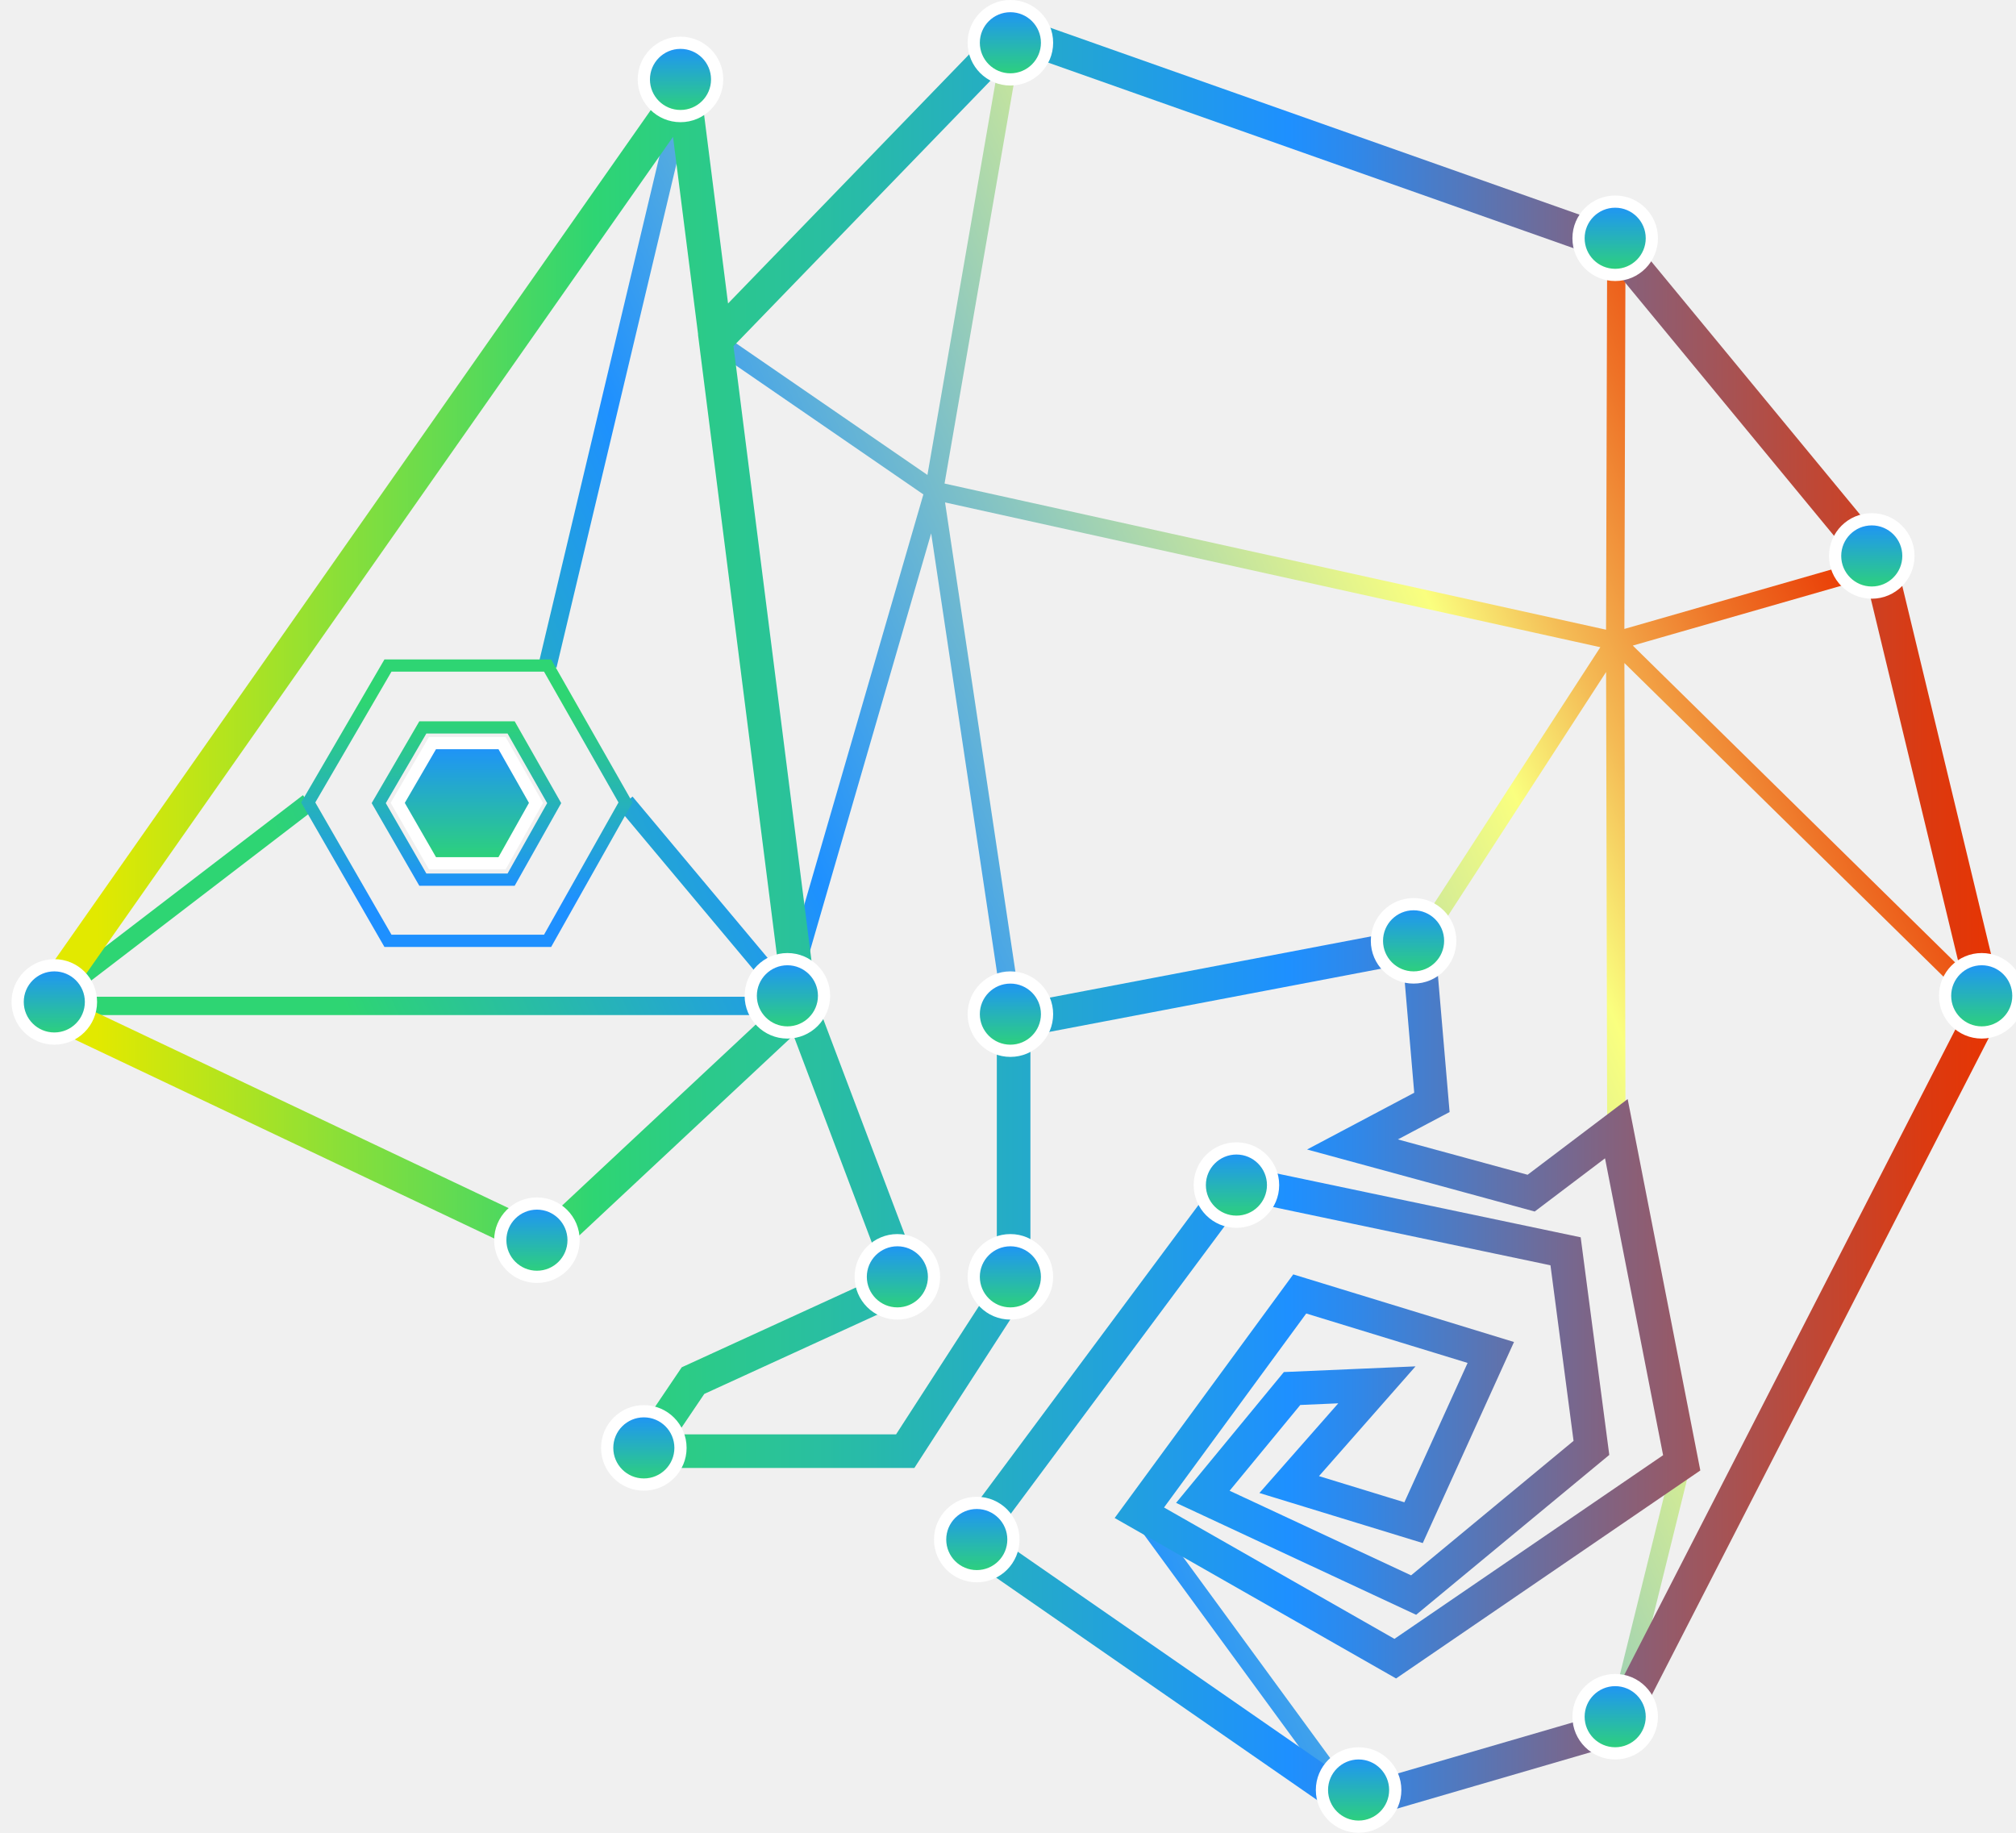
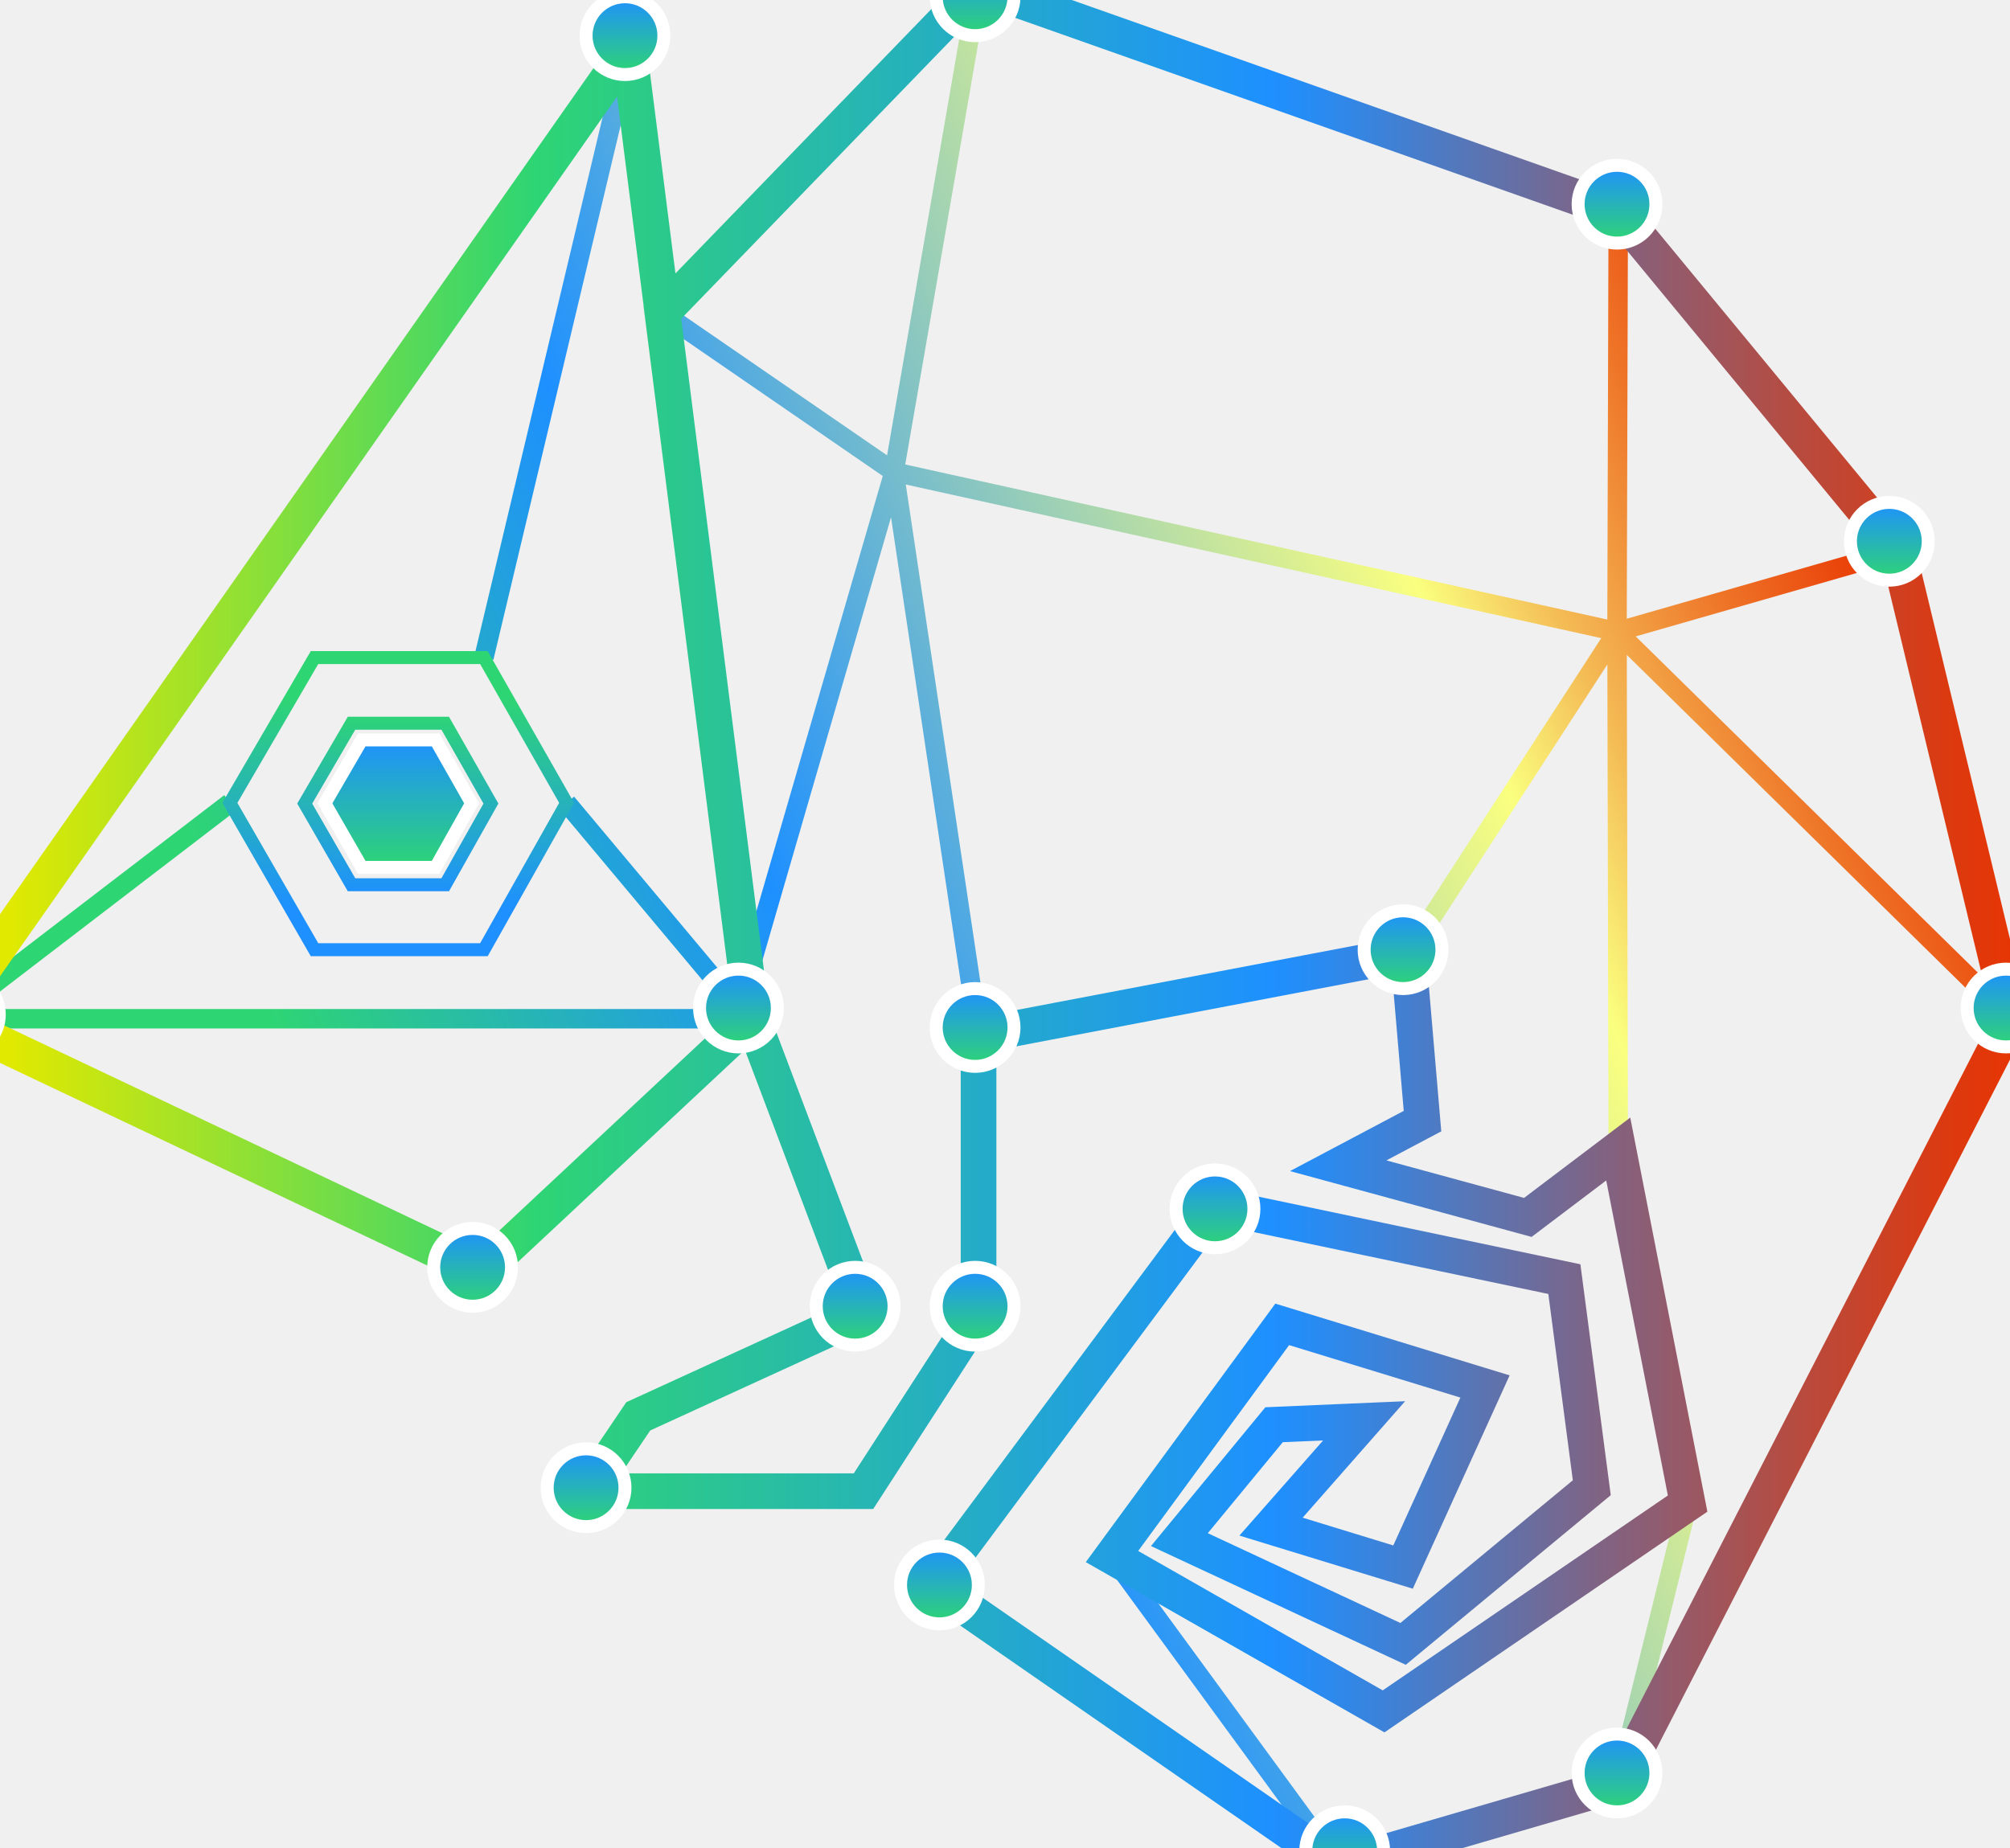
- <svg xmlns="http://www.w3.org/2000/svg" xmlns:xlink="http://www.w3.org/1999/xlink" viewBox="150 0 660 600">
+ <svg xmlns="http://www.w3.org/2000/svg" xmlns:xlink="http://www.w3.org/1999/xlink" viewBox="180 15 620 570">
  <defs>
    <style>.cls-1,.cls-2,.cls-20,.cls-22{fill:none;}.cls-1{stroke-width:6px;stroke:url(#linear-gradient);}.cls-2{stroke-miterlimit:10;stroke-width:11px;stroke:url(#linear-gradient-2);}.cls-10,.cls-11,.cls-12,.cls-13,.cls-14,.cls-15,.cls-16,.cls-17,.cls-18,.cls-19,.cls-21,.cls-3,.cls-4,.cls-5,.cls-6,.cls-7,.cls-8,.cls-9{stroke:#fff;}.cls-10,.cls-11,.cls-12,.cls-13,.cls-14,.cls-15,.cls-16,.cls-17,.cls-18,.cls-19,.cls-20,.cls-21,.cls-22,.cls-3,.cls-4,.cls-5,.cls-6,.cls-7,.cls-8,.cls-9{stroke-width:4px;}.cls-3{fill:url(#linear-gradient-3);}.cls-4{fill:url(#linear-gradient-4);}.cls-5{fill:url(#linear-gradient-5);}.cls-6{fill:url(#linear-gradient-6);}.cls-7{fill:url(#linear-gradient-7);}.cls-8{fill:url(#linear-gradient-8);}.cls-9{fill:url(#linear-gradient-9);}.cls-10{fill:url(#linear-gradient-10);}.cls-11{fill:url(#linear-gradient-11);}.cls-12{fill:url(#linear-gradient-12);}.cls-13{fill:url(#linear-gradient-13);}.cls-14{fill:url(#linear-gradient-14);}.cls-15{fill:url(#linear-gradient-15);}.cls-16{fill:url(#linear-gradient-16);}.cls-17{fill:url(#linear-gradient-17);}.cls-18{fill:url(#linear-gradient-18);}.cls-19{fill:url(#linear-gradient-19);}.cls-20{stroke:url(#linear-gradient-20);}.cls-21{fill-rule:evenodd;fill:url(#linear-gradient-21);}.cls-22{stroke:url(#linear-gradient-22);}</style>
    <linearGradient id="linear-gradient" x1="768.22" y1="190.14" x2="211.21" y2="438.13" gradientUnits="userSpaceOnUse">
      <stop offset="0" stop-color="#e93400" />
      <stop offset="0.03" stop-color="#ea450b" />
      <stop offset="0.09" stop-color="#ee7327" />
      <stop offset="0.17" stop-color="#f4bb55" />
      <stop offset="0.23" stop-color="#faff7f" />
      <stop offset="0.59" stop-color="#1e90ff" />
      <stop offset="0.85" stop-color="#2ed573" />
    </linearGradient>
    <linearGradient id="linear-gradient-2" x1="806.1" y1="300.47" x2="155.85" y2="300.47" gradientUnits="userSpaceOnUse">
      <stop offset="0" stop-color="#e93400" />
      <stop offset="0.04" stop-color="#db3a11" />
      <stop offset="0.11" stop-color="#b74b3f" />
      <stop offset="0.21" stop-color="#7c6588" />
      <stop offset="0.33" stop-color="#2d89ec" />
      <stop offset="0.36" stop-color="#1e90ff" />
      <stop offset="0.71" stop-color="#2ed573" />
      <stop offset="0.96" stop-color="#e2e900" />
    </linearGradient>
    <linearGradient id="linear-gradient-3" x1="200.23" y1="550.92" x2="200.23" y2="551.92" gradientTransform="matrix(24, 0, 0, -24, -4432.68, 13260)" gradientUnits="userSpaceOnUse">
      <stop offset="0" stop-color="#2ed573" />
      <stop offset="1" stop-color="#1e90ff" />
    </linearGradient>
    <linearGradient id="linear-gradient-4" x1="200.23" y1="550.92" x2="200.23" y2="551.92" gradientTransform="matrix(24, 0, 0, -24, -4637.68, 13562)" xlink:href="#linear-gradient-3" />
    <linearGradient id="linear-gradient-5" x1="200.23" y1="550.92" x2="200.23" y2="551.92" gradientTransform="matrix(24, 0, 0, -24, -4479.68, 13640)" xlink:href="#linear-gradient-3" />
    <linearGradient id="linear-gradient-6" x1="200.23" y1="550.92" x2="200.23" y2="551.92" gradientTransform="matrix(24, 0, 0, -24, -4397.68, 13560)" xlink:href="#linear-gradient-3" />
    <linearGradient id="linear-gradient-7" x1="200.23" y1="550.92" x2="200.23" y2="551.92" gradientTransform="matrix(24, 0, 0, -24, -4361.68, 13652)" xlink:href="#linear-gradient-3" />
    <linearGradient id="linear-gradient-8" x1="200.23" y1="550.92" x2="200.23" y2="551.92" gradientTransform="matrix(24, 0, 0, -24, -4324.68, 13652)" xlink:href="#linear-gradient-3" />
    <linearGradient id="linear-gradient-9" x1="200.23" y1="550.92" x2="200.23" y2="551.92" gradientTransform="matrix(24, 0, 0, -24, -4324.68, 13566)" xlink:href="#linear-gradient-3" />
    <linearGradient id="linear-gradient-10" x1="200.23" y1="550.92" x2="200.23" y2="551.92" gradientTransform="matrix(24, 0, 0, -24, -4192.68, 13542)" xlink:href="#linear-gradient-3" />
    <linearGradient id="linear-gradient-11" x1="200.73" y1="550" x2="200.73" y2="551" gradientTransform="matrix(24, 0, 0, -24, -4262.68, 13600)" xlink:href="#linear-gradient-3" />
    <linearGradient id="linear-gradient-12" x1="200.23" y1="550.92" x2="200.23" y2="551.92" gradientTransform="matrix(24, 0, 0, -24, -4006.68, 13560)" xlink:href="#linear-gradient-3" />
    <linearGradient id="linear-gradient-13" x1="200.23" y1="550.92" x2="200.23" y2="551.92" gradientTransform="matrix(24, 0, 0, -24, -4126.68, 13796)" xlink:href="#linear-gradient-3" />
    <linearGradient id="linear-gradient-14" x1="200.23" y1="550.92" x2="200.23" y2="551.92" gradientTransform="matrix(24, 0, 0, -24, -4210.68, 13820)" xlink:href="#linear-gradient-3" />
    <linearGradient id="linear-gradient-15" x1="199.81" y1="550.92" x2="199.81" y2="551.92" gradientTransform="matrix(24, 0, 0, -24, -4325.68, 13738)" xlink:href="#linear-gradient-3" />
    <linearGradient id="linear-gradient-16" x1="200.23" y1="550.92" x2="200.23" y2="551.92" gradientTransform="matrix(24, 0, 0, -24, -4444.68, 13708)" xlink:href="#linear-gradient-3" />
    <linearGradient id="linear-gradient-17" x1="200.23" y1="550.92" x2="200.23" y2="551.92" gradientTransform="matrix(24, 0, 0, -24, -4324.68, 13248)" xlink:href="#linear-gradient-3" />
    <linearGradient id="linear-gradient-18" x1="200.23" y1="550.92" x2="200.23" y2="551.92" gradientTransform="matrix(24, 0, 0, -24, -4126.68, 13312)" xlink:href="#linear-gradient-3" />
    <linearGradient id="linear-gradient-19" x1="200.23" y1="550.92" x2="200.23" y2="551.92" gradientTransform="matrix(24, 0, 0, -24, -4042.68, 13416)" xlink:href="#linear-gradient-3" />
    <linearGradient id="linear-gradient-20" x1="201.21" y1="550.79" x2="201.21" y2="549.69" gradientTransform="matrix(68, 0, 0, -59, -13379.94, 32727)" xlink:href="#linear-gradient-3" />
    <linearGradient id="linear-gradient-21" x1="200.93" y1="550.05" x2="200.93" y2="550.95" gradientTransform="matrix(50.61, 0, 0, -44, -9865.68, 24485)" gradientUnits="userSpaceOnUse">
      <stop offset="0" stop-color="#2ed573" />
      <stop offset="0.03" stop-color="#2dd378" />
      <stop offset="1" stop-color="#1e90ff" />
    </linearGradient>
    <linearGradient id="linear-gradient-22" x1="201.21" y1="550.72" x2="201.21" y2="549.75" gradientTransform="matrix(68, 0, 0, -59, -13379.94, 32727)" xlink:href="#linear-gradient-3" />
  </defs>
  <g id="CHAM">
    <path class="cls-1" d="M480.78,16.32l-25,144.29m223,49.27L765.47,185M679.16,80.37l-.38,129.51m-223-49.27L407.78,326M384.3,111.44l71.48,49.17m0,0,223,49.27M800.27,329.3,678.78,209.88m-223-49.27,26.06,173.83m197.32,231,21.4-86.54m-21.4-109.39-.38-159.64m-86,380.74L523,495.23M329.27,217.88,374,30m-123,232.7L164.1,329.3m190.68-66.6,53,63.3M164.1,329.3H412m202.37-20.09,64.42-99.33" />
    <path id="Combined-Shape" class="cls-2" d="M384.3,111.44,481.84,10.67l197.32,69.7L765.47,185l34.8,144.33L679.16,565.45l-86.38,25.17L467.78,504l87-117,107.76,22.64L671,474l-58.21,48.18-69-32.17L573,454.56l27.77-1.2L572.06,486l40.72,12.48,25.28-55.72L575.51,423.6,523,495.23,606.78,543l93.78-64.11-21.4-109.39-27.89,21.1-58.49-15.94,26-13.77-4.42-51.7L481.84,334.44v85.71l-35.49,54.92H361.28l15.6-23.1,69.47-31.82L412,329.3h0ZM164.1,329.3,374,30l38,299.3-83.45,78Z" />
    <circle id="Oval" class="cls-3" cx="372.78" cy="26" r="12" />
    <circle id="Oval-Copy-4" class="cls-4" cx="167.78" cy="328" r="12" />
    <circle id="Oval-Copy-5" class="cls-5" cx="325.78" cy="406" r="12" />
    <circle id="Oval-Copy-6" class="cls-6" cx="407.78" cy="326" r="12" />
    <circle id="Oval-Copy-7" class="cls-7" cx="443.78" cy="418" r="12" />
    <circle id="Oval-Copy-8" class="cls-8" cx="480.78" cy="418" r="12" />
    <circle id="Oval-Copy-9" class="cls-9" cx="480.78" cy="332" r="12" />
    <circle id="Oval-Copy-10" class="cls-10" cx="612.78" cy="308" r="12" />
    <circle id="Oval-Copy-16" class="cls-11" cx="554.78" cy="387.96" r="12" />
    <circle id="Oval-Copy-11" class="cls-12" cx="798.78" cy="326" r="12" />
    <circle id="Oval-Copy-12" class="cls-13" cx="678.78" cy="562" r="12" />
    <circle id="Oval-Copy-13" class="cls-14" cx="594.78" cy="586" r="12" />
    <circle id="Oval-Copy-14" class="cls-15" cx="469.78" cy="504" r="12" />
    <circle id="Oval-Copy-15" class="cls-16" cx="360.78" cy="474" r="12" />
    <circle id="Oval-Copy" class="cls-17" cx="480.78" cy="14" r="12" />
    <circle id="Oval-Copy-2" class="cls-18" cx="678.78" cy="78" r="12" />
    <circle id="Oval-Copy-3" class="cls-19" cx="762.78" cy="182" r="12" />
    <polygon id="Path-3" class="cls-20" points="250.91 262.7 277.01 217.88 329.27 217.88 354.78 262.7 329.27 308 277.01 308 250.91 262.7" />
    <path id="Path-3-2" data-name="Path-3" class="cls-21" d="M280.21,262.84l11.38-19.57h22.77l11.11,19.57-11.11,19.77H291.59Z" />
    <polygon id="Path-3-3" data-name="Path-3" class="cls-22" points="273.99 262.92 288.43 238.13 317.33 238.13 331.43 262.92 317.33 287.97 288.43 287.97 273.99 262.92" />
  </g>
</svg>
